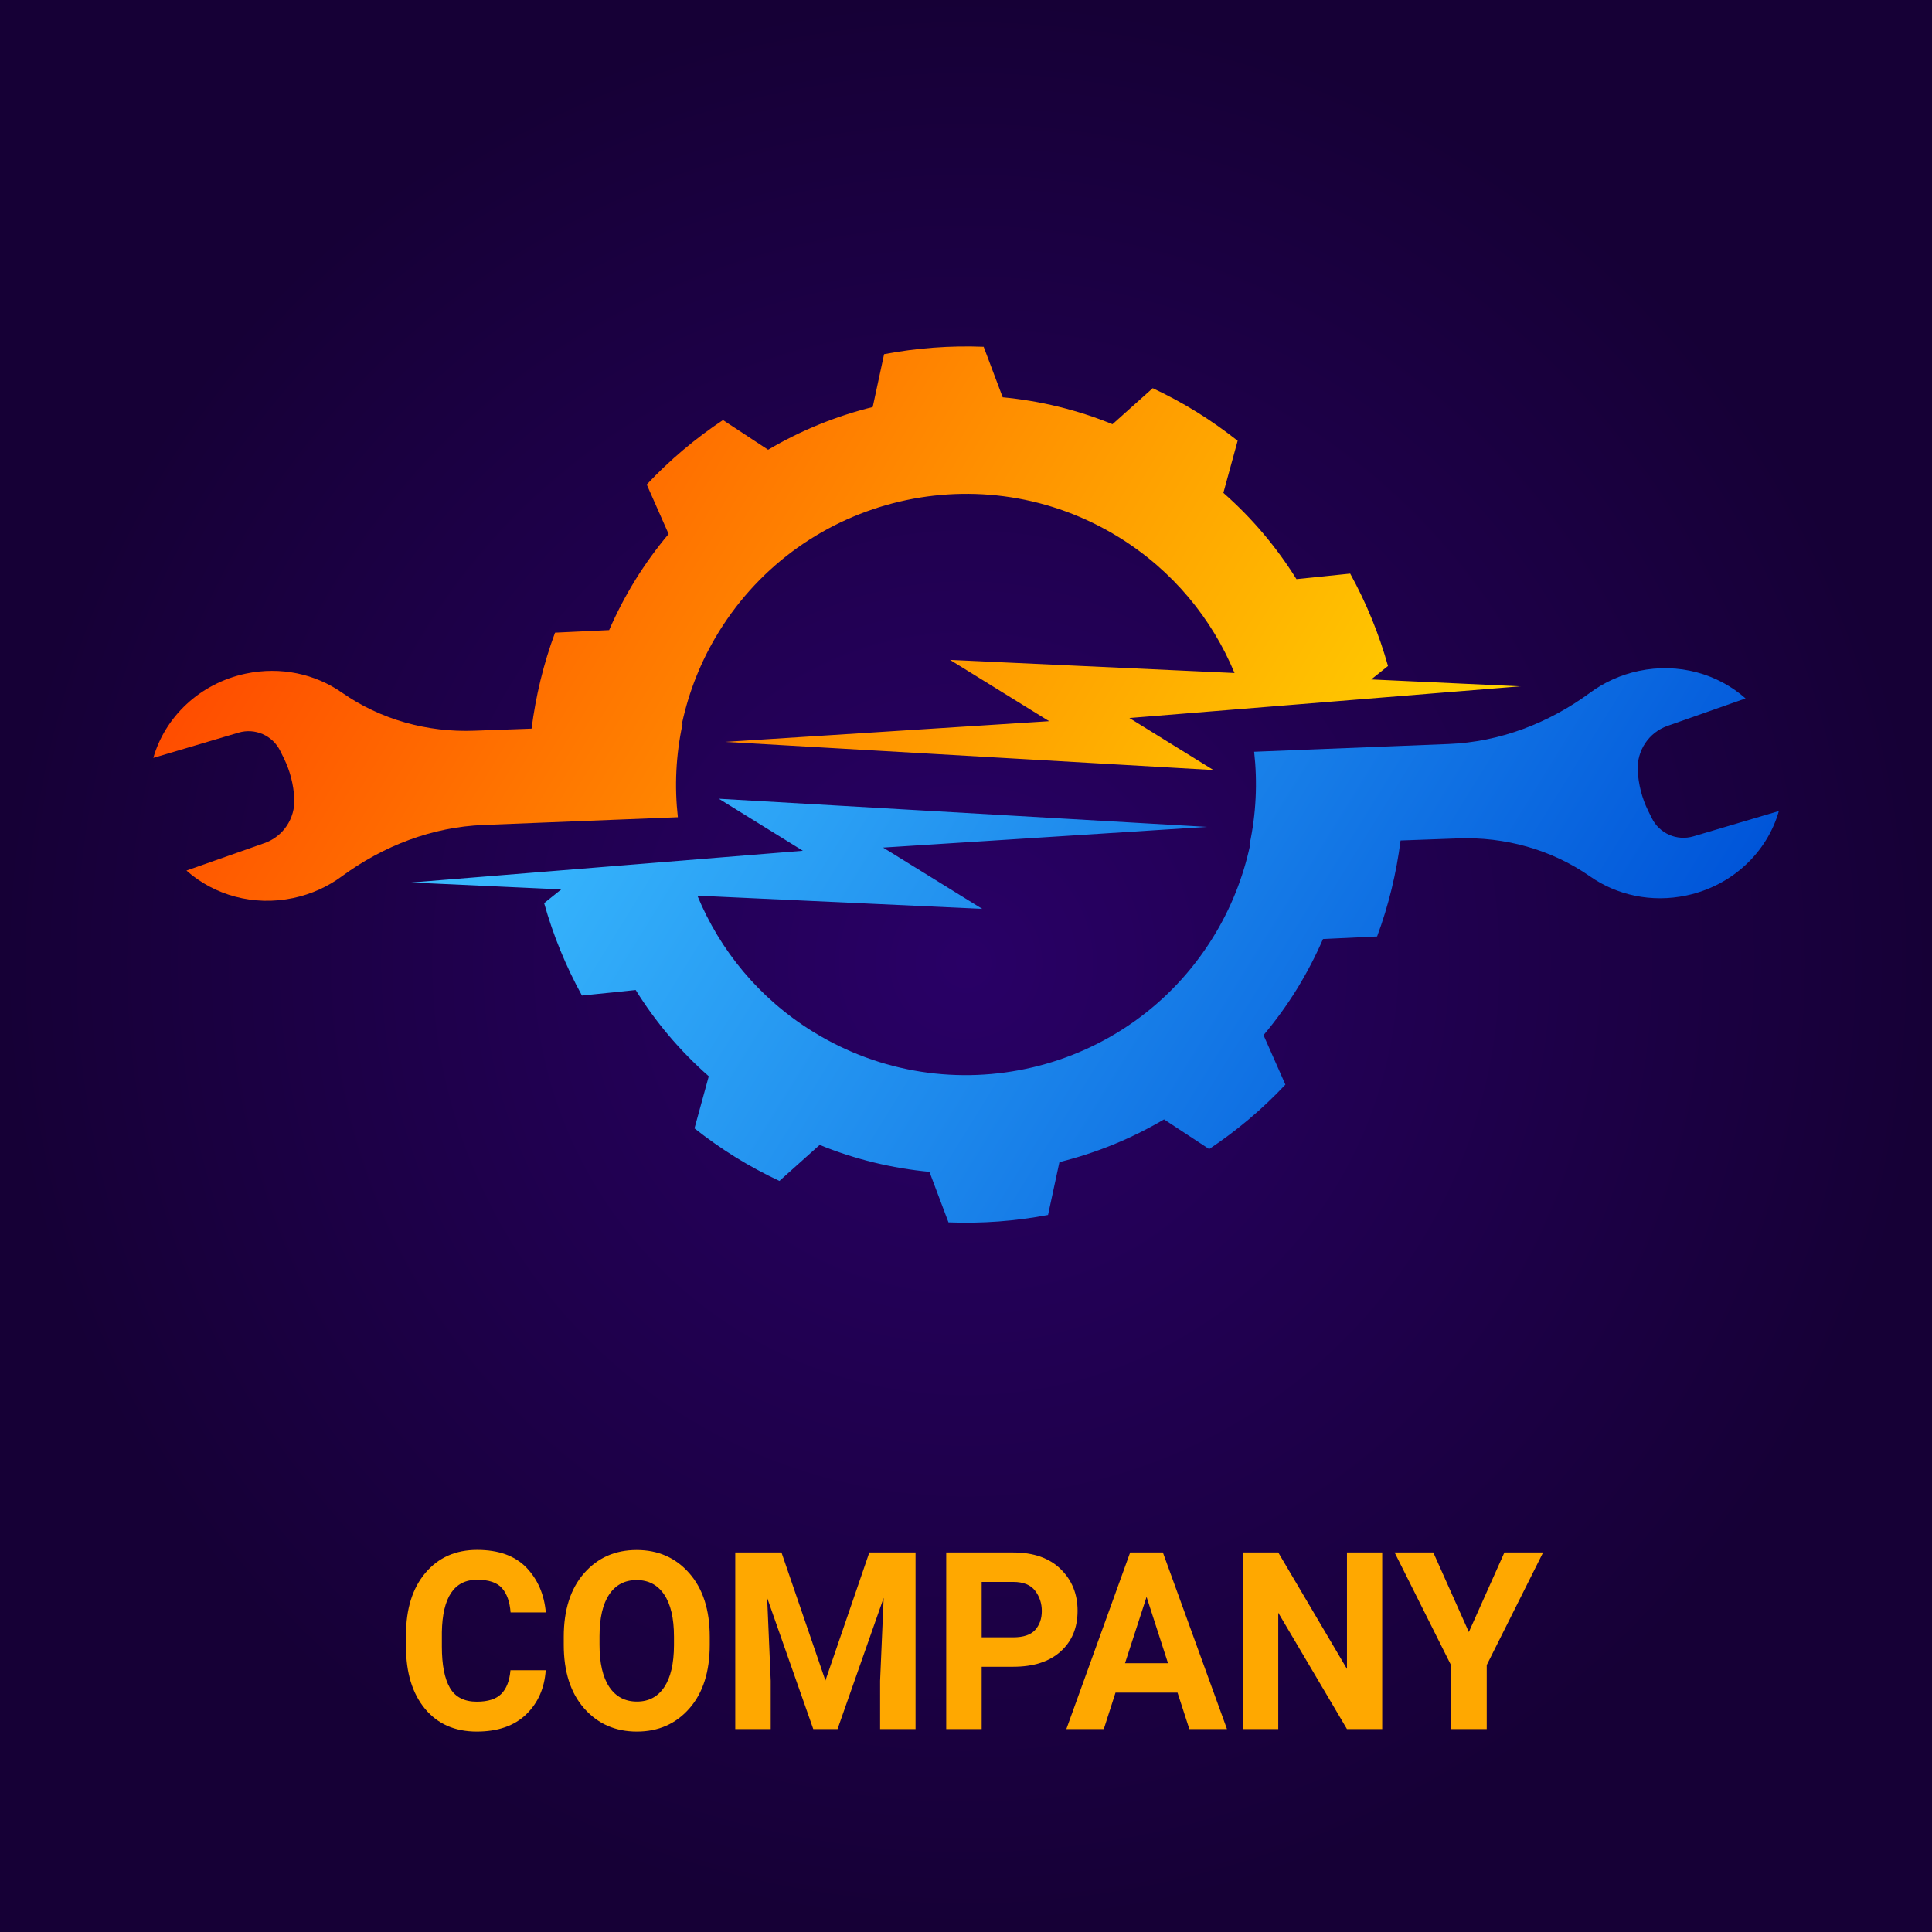
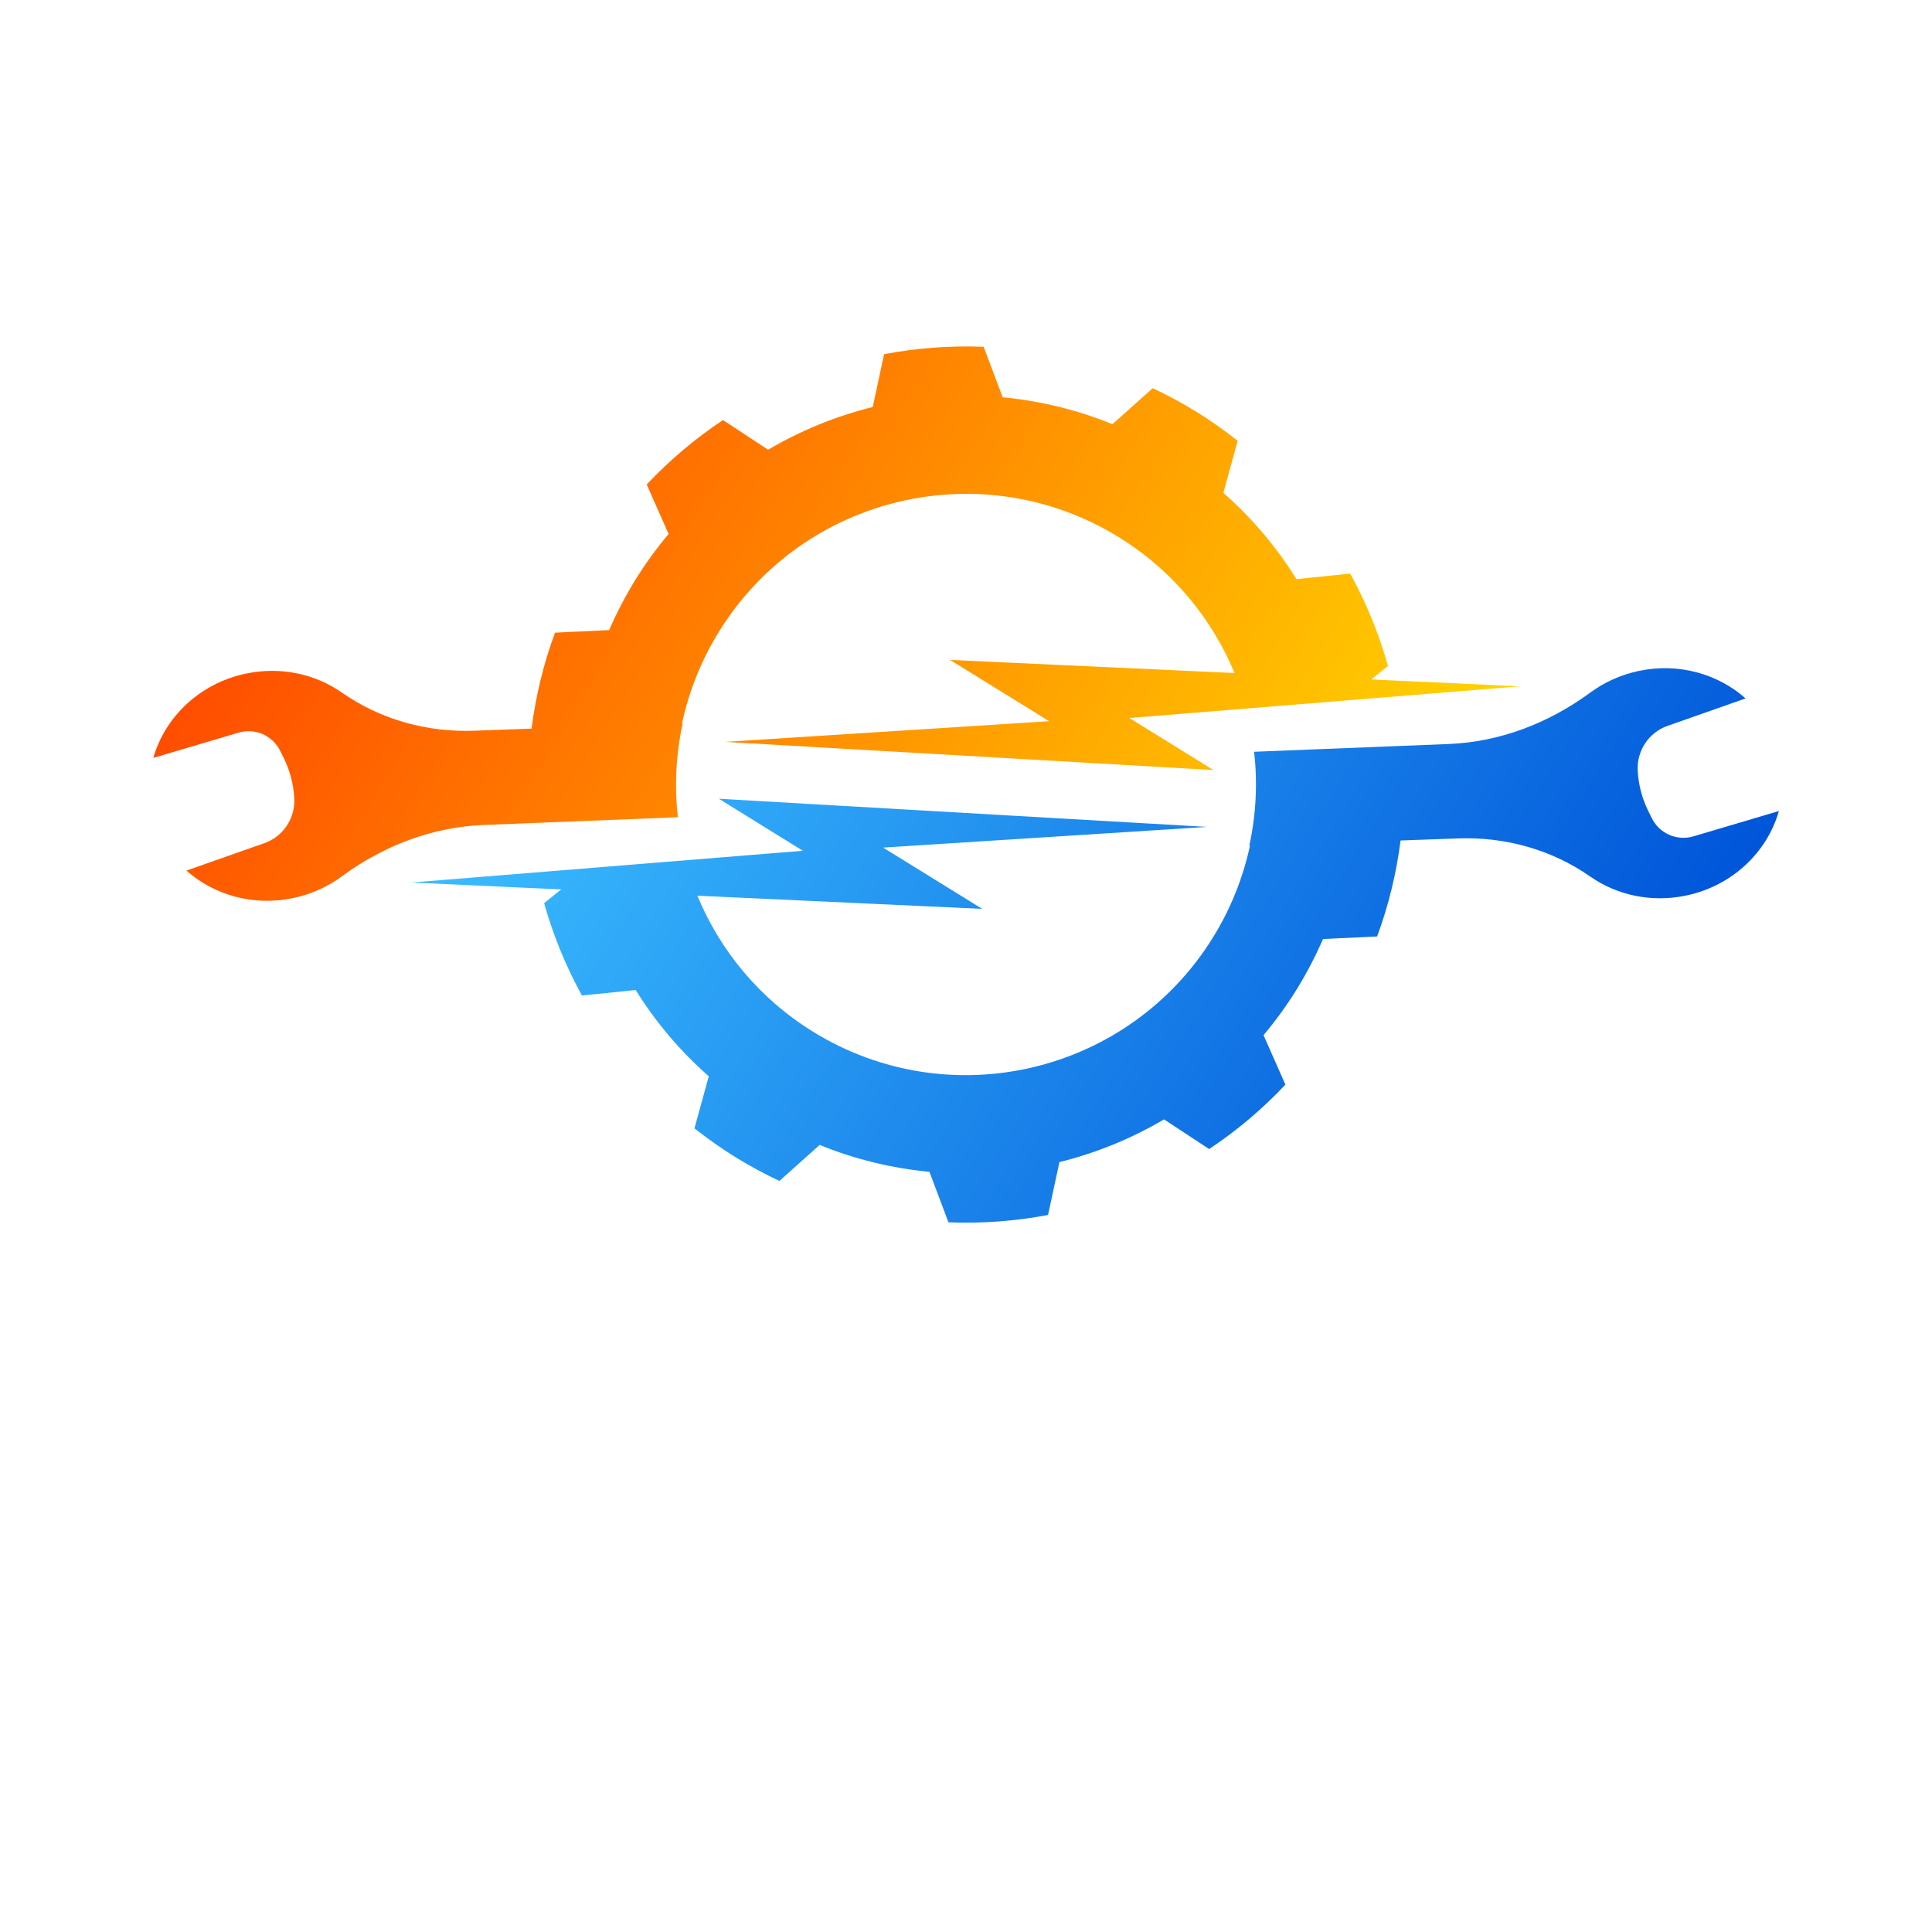
<svg xmlns="http://www.w3.org/2000/svg" id="Layer_1" data-name="Layer 1" viewBox="0 0 280 280">
  <defs>
    <style>
      .cls-1 {
        fill: url(#linear-gradient-2);
      }

      .cls-2 {
        letter-spacing: -.01em;
      }

      .cls-3 {
        fill: url(#radial-gradient);
      }

      .cls-4 {
        fill: #ffa800;
        font-family: Roboto-Bold, Roboto;
        font-size: 36px;
        font-weight: 700;
      }

      .cls-5 {
        fill: url(#linear-gradient);
      }

      .cls-6 {
        letter-spacing: -.09em;
      }
    </style>
    <radialGradient id="radial-gradient" cx="140" cy="139.53" fx="140" fy="139.53" r="140" gradientTransform="" gradientUnits="userSpaceOnUse">
      <stop offset="0" stop-color="#290066" />
      <stop offset="1" stop-color="#160036" />
    </radialGradient>
    <linearGradient id="linear-gradient" x1="-484.86" y1="1114.72" x2="-321.17" y2="1114.72" gradientTransform="translate(1088.9 -614.06) rotate(31.75)" gradientUnits="userSpaceOnUse">
      <stop offset="0" stop-color="#3bbdff" />
      <stop offset="1" stop-color="#0055d9" />
    </linearGradient>
    <linearGradient id="linear-gradient-2" x1="-526.77" y1="1121.53" x2="-363.07" y2="1121.53" gradientTransform="translate(1088.9 -614.06) rotate(31.75)" gradientUnits="userSpaceOnUse">
      <stop offset="0" stop-color="#ff4d00" />
      <stop offset="1" stop-color="#ffd400" />
    </linearGradient>
  </defs>
-   <rect class="cls-3" y="-.47" width="280" height="280.94" />
-   <text class="cls-4" transform="translate(57.37 250.59) scale(.97 1)">
-     <tspan x="0" y="0">COM</tspan>
-     <tspan class="cls-6" x="79.95" y="0">P</tspan>
-     <tspan x="100.04" y="0">A</tspan>
-     <tspan class="cls-2" x="124.26" y="0">N</tspan>
-     <tspan x="149.19" y="0">Y</tspan>
-   </text>
  <g>
    <path class="cls-5" d="m257.78,117.55l-12.35,3.66c-2.4.71-4.95-.41-6.05-2.66l-.53-1.07c-.89-1.82-1.4-3.81-1.5-5.83-.14-2.87,1.61-5.5,4.32-6.45l11.31-3.98c-3.98-3.54-9.69-5.21-15.49-3.98-2.63.56-5,1.65-7.01,3.13-6.02,4.43-13.11,7.17-20.58,7.46l-28.14,1.12c.5,4.46.29,9-.67,13.47,0,.06.01.11.02.17h.04c-.99,4.57-2.75,9.06-5.35,13.26-12.24,19.79-38.2,25.9-57.99,13.66-7.81-4.83-13.48-11.81-16.74-19.7l41.28,1.91-14.36-8.88,46.96-3-70.77-4.08,12.18,7.54-56.74,4.6,21.72,1-2.48,1.99c1.3,4.64,3.14,9.14,5.48,13.39l7.79-.8c2.85,4.59,6.39,8.81,10.59,12.5l-2.07,7.55c1.88,1.48,3.85,2.88,5.93,4.17,2.08,1.29,4.21,2.43,6.38,3.45l5.83-5.22c5.17,2.11,10.53,3.39,15.91,3.9l2.76,7.32c4.85.19,9.69-.17,14.43-1.07l1.65-7.66c5.3-1.31,10.41-3.39,15.16-6.19l6.54,4.3c3.98-2.65,7.69-5.76,11.05-9.34l-3.17-7.17c1.74-2.07,3.35-4.28,4.82-6.65,1.46-2.37,2.72-4.8,3.8-7.28l7.84-.37c1.69-4.55,2.8-9.22,3.4-13.91l8.29-.3c6.82-.26,13.6,1.61,19.19,5.52,3.84,2.69,8.86,3.83,13.95,2.75,6.69-1.42,11.7-6.3,13.39-12.21Z" />
    <path class="cls-1" d="m220.42,99.47l-21.69-1,2.43-1.95c-1.3-4.64-3.14-9.14-5.48-13.39l-7.79.8c-2.85-4.59-6.39-8.81-10.59-12.5l2.07-7.55c-1.88-1.48-3.85-2.88-5.93-4.17-2.08-1.29-4.21-2.43-6.38-3.45l-5.83,5.22c-5.17-2.11-10.53-3.39-15.91-3.9l-2.76-7.32c-4.85-.19-9.69.17-14.43,1.07l-1.65,7.66c-5.3,1.31-10.41,3.39-15.16,6.19l-6.54-4.3c-3.98,2.65-7.69,5.76-11.05,9.34l3.17,7.17c-1.74,2.07-3.35,4.28-4.82,6.65-1.46,2.37-2.72,4.8-3.8,7.28l-7.84.37c-1.69,4.55-2.8,9.22-3.4,13.91l-8.29.3c-6.82.26-13.6-1.61-19.19-5.52-3.84-2.69-8.86-3.83-13.95-2.75-6.69,1.42-11.7,6.3-13.39,12.21l12.35-3.66c2.4-.71,4.95.41,6.05,2.66l.53,1.07c.89,1.82,1.4,3.81,1.5,5.83.14,2.87-1.61,5.5-4.32,6.45l-11.31,3.98c3.98,3.54,9.69,5.21,15.49,3.98,2.63-.56,5-1.65,7.01-3.13,6.02-4.43,13.11-7.17,20.58-7.46l28.14-1.12c-.5-4.46-.29-9,.67-13.47,0-.06-.01-.11-.02-.17h-.04c.99-4.57,2.75-9.06,5.35-13.26,12.24-19.79,38.2-25.9,57.99-13.66,7.8,4.83,13.46,11.79,16.73,19.66l-41.23-1.9,14.36,8.88-46.96,3,70.77,4.08-12.18-7.54,56.74-4.6Z" />
  </g>
</svg>
